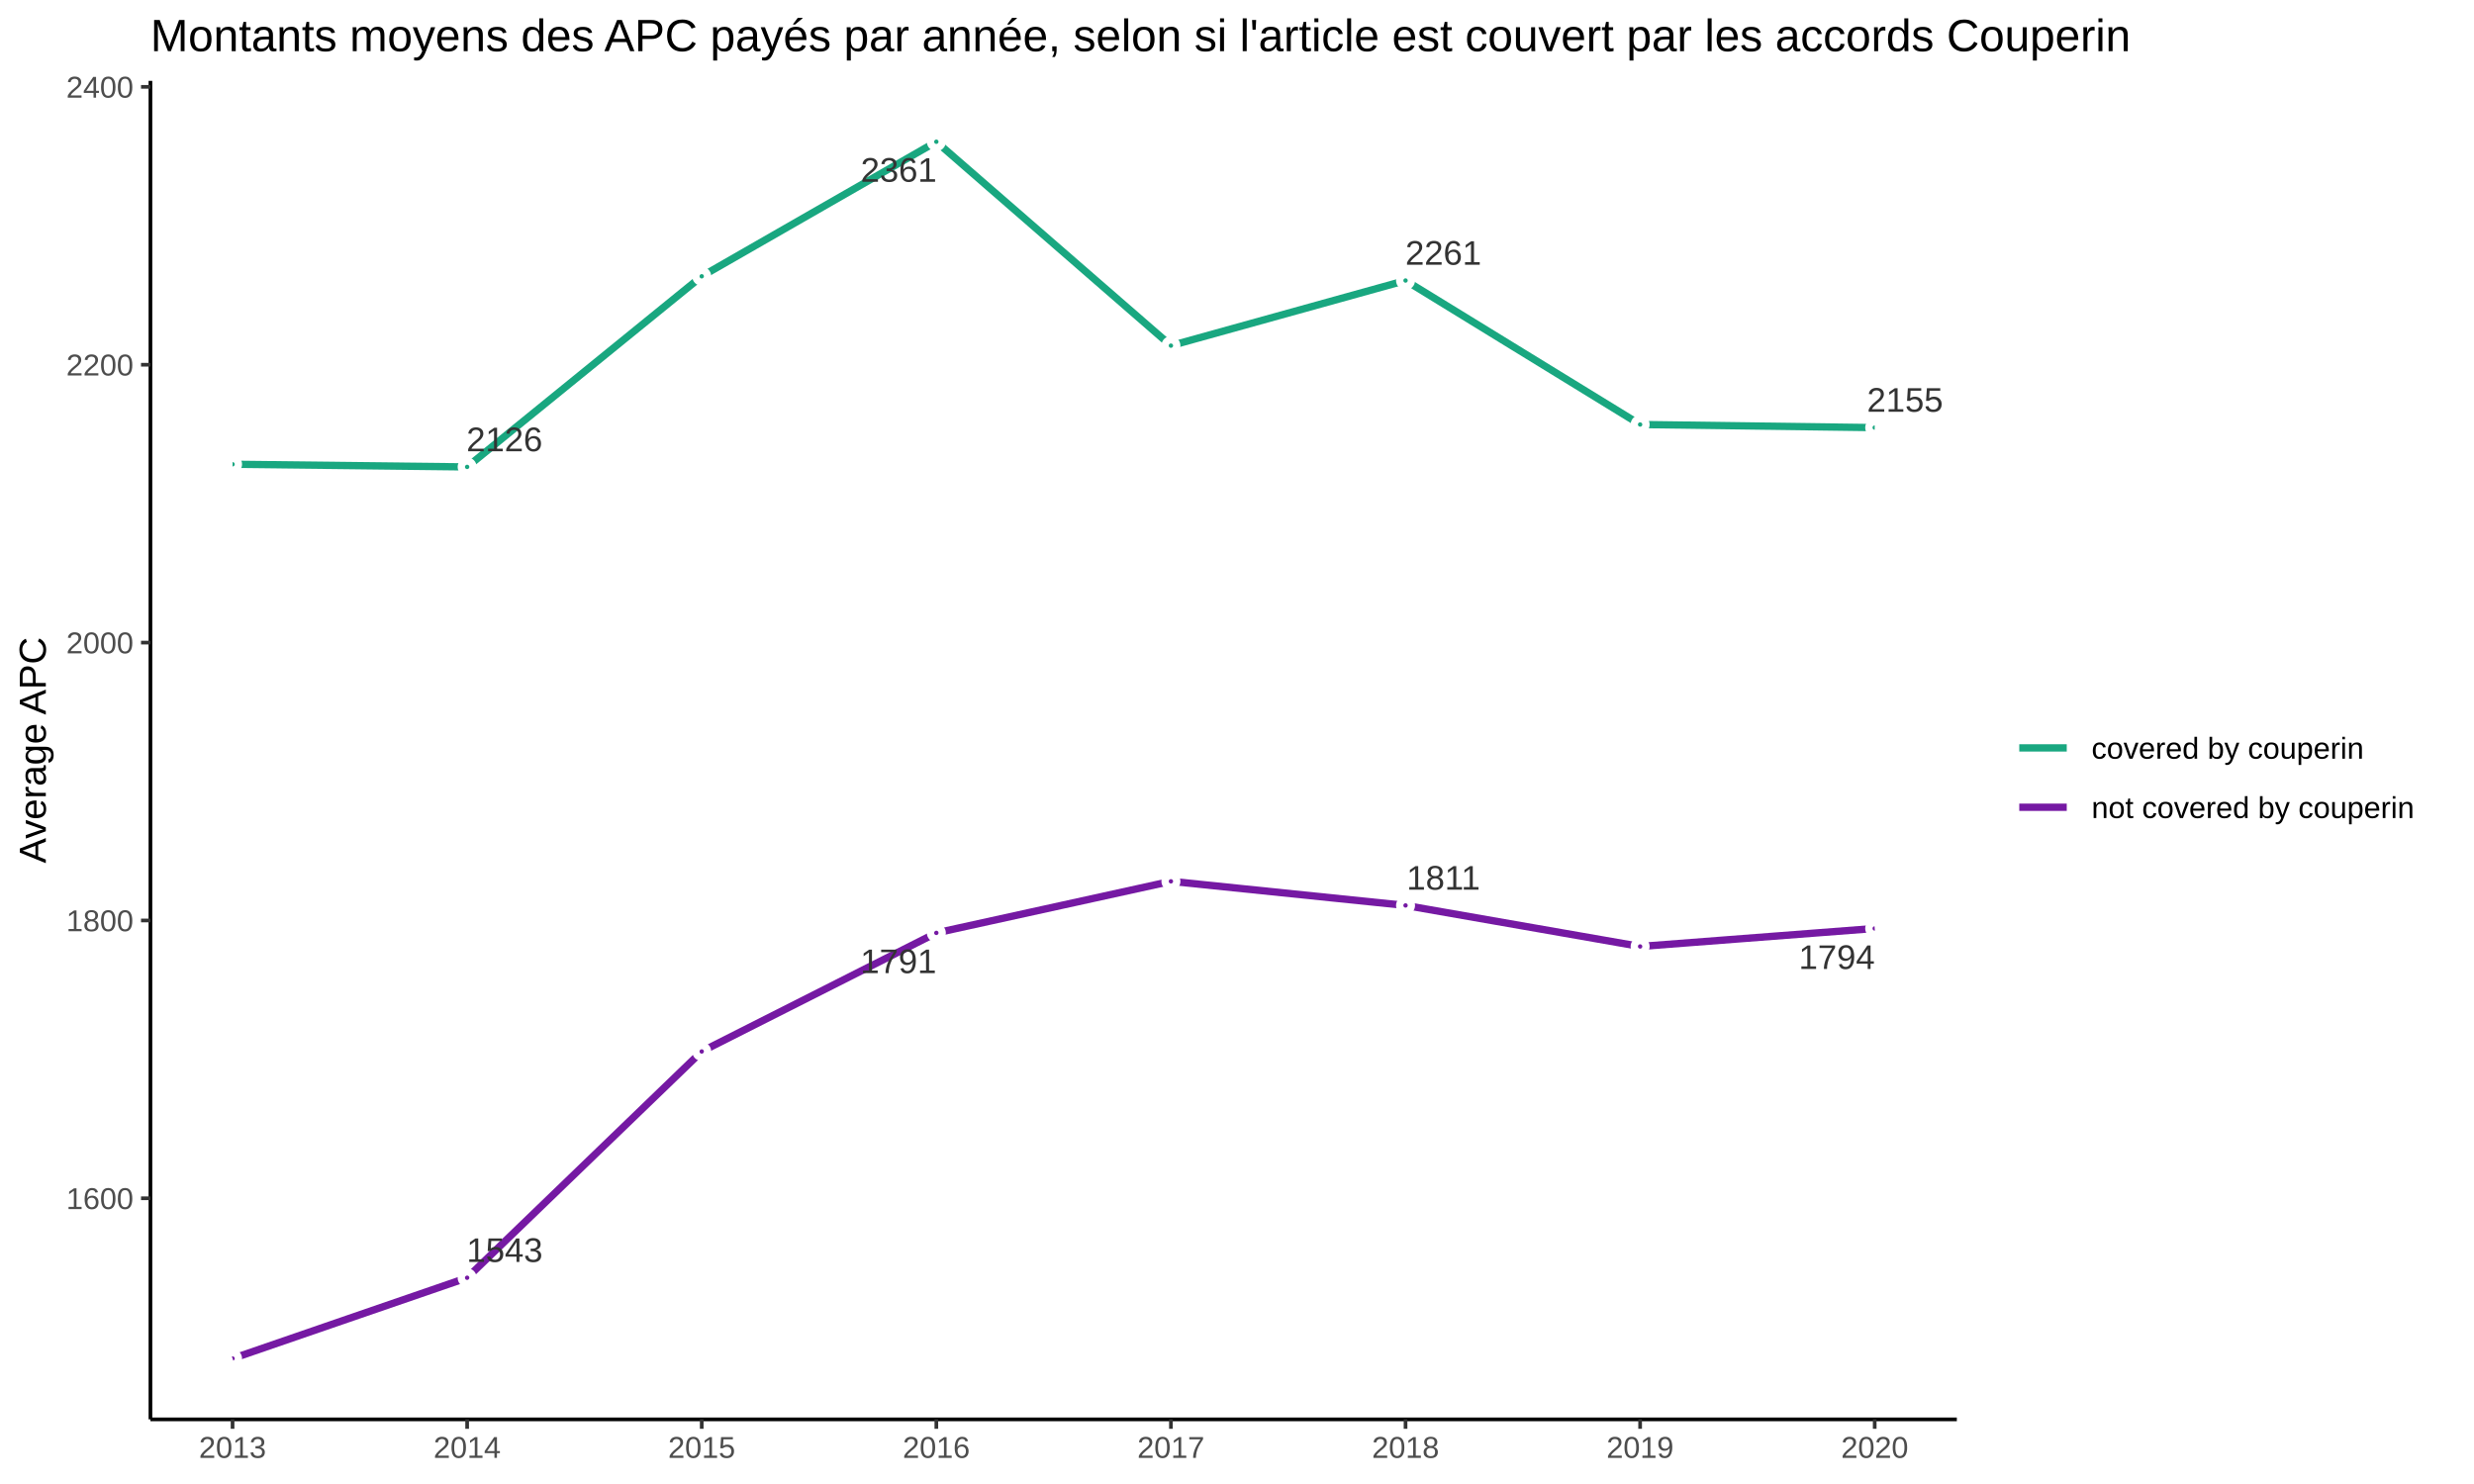
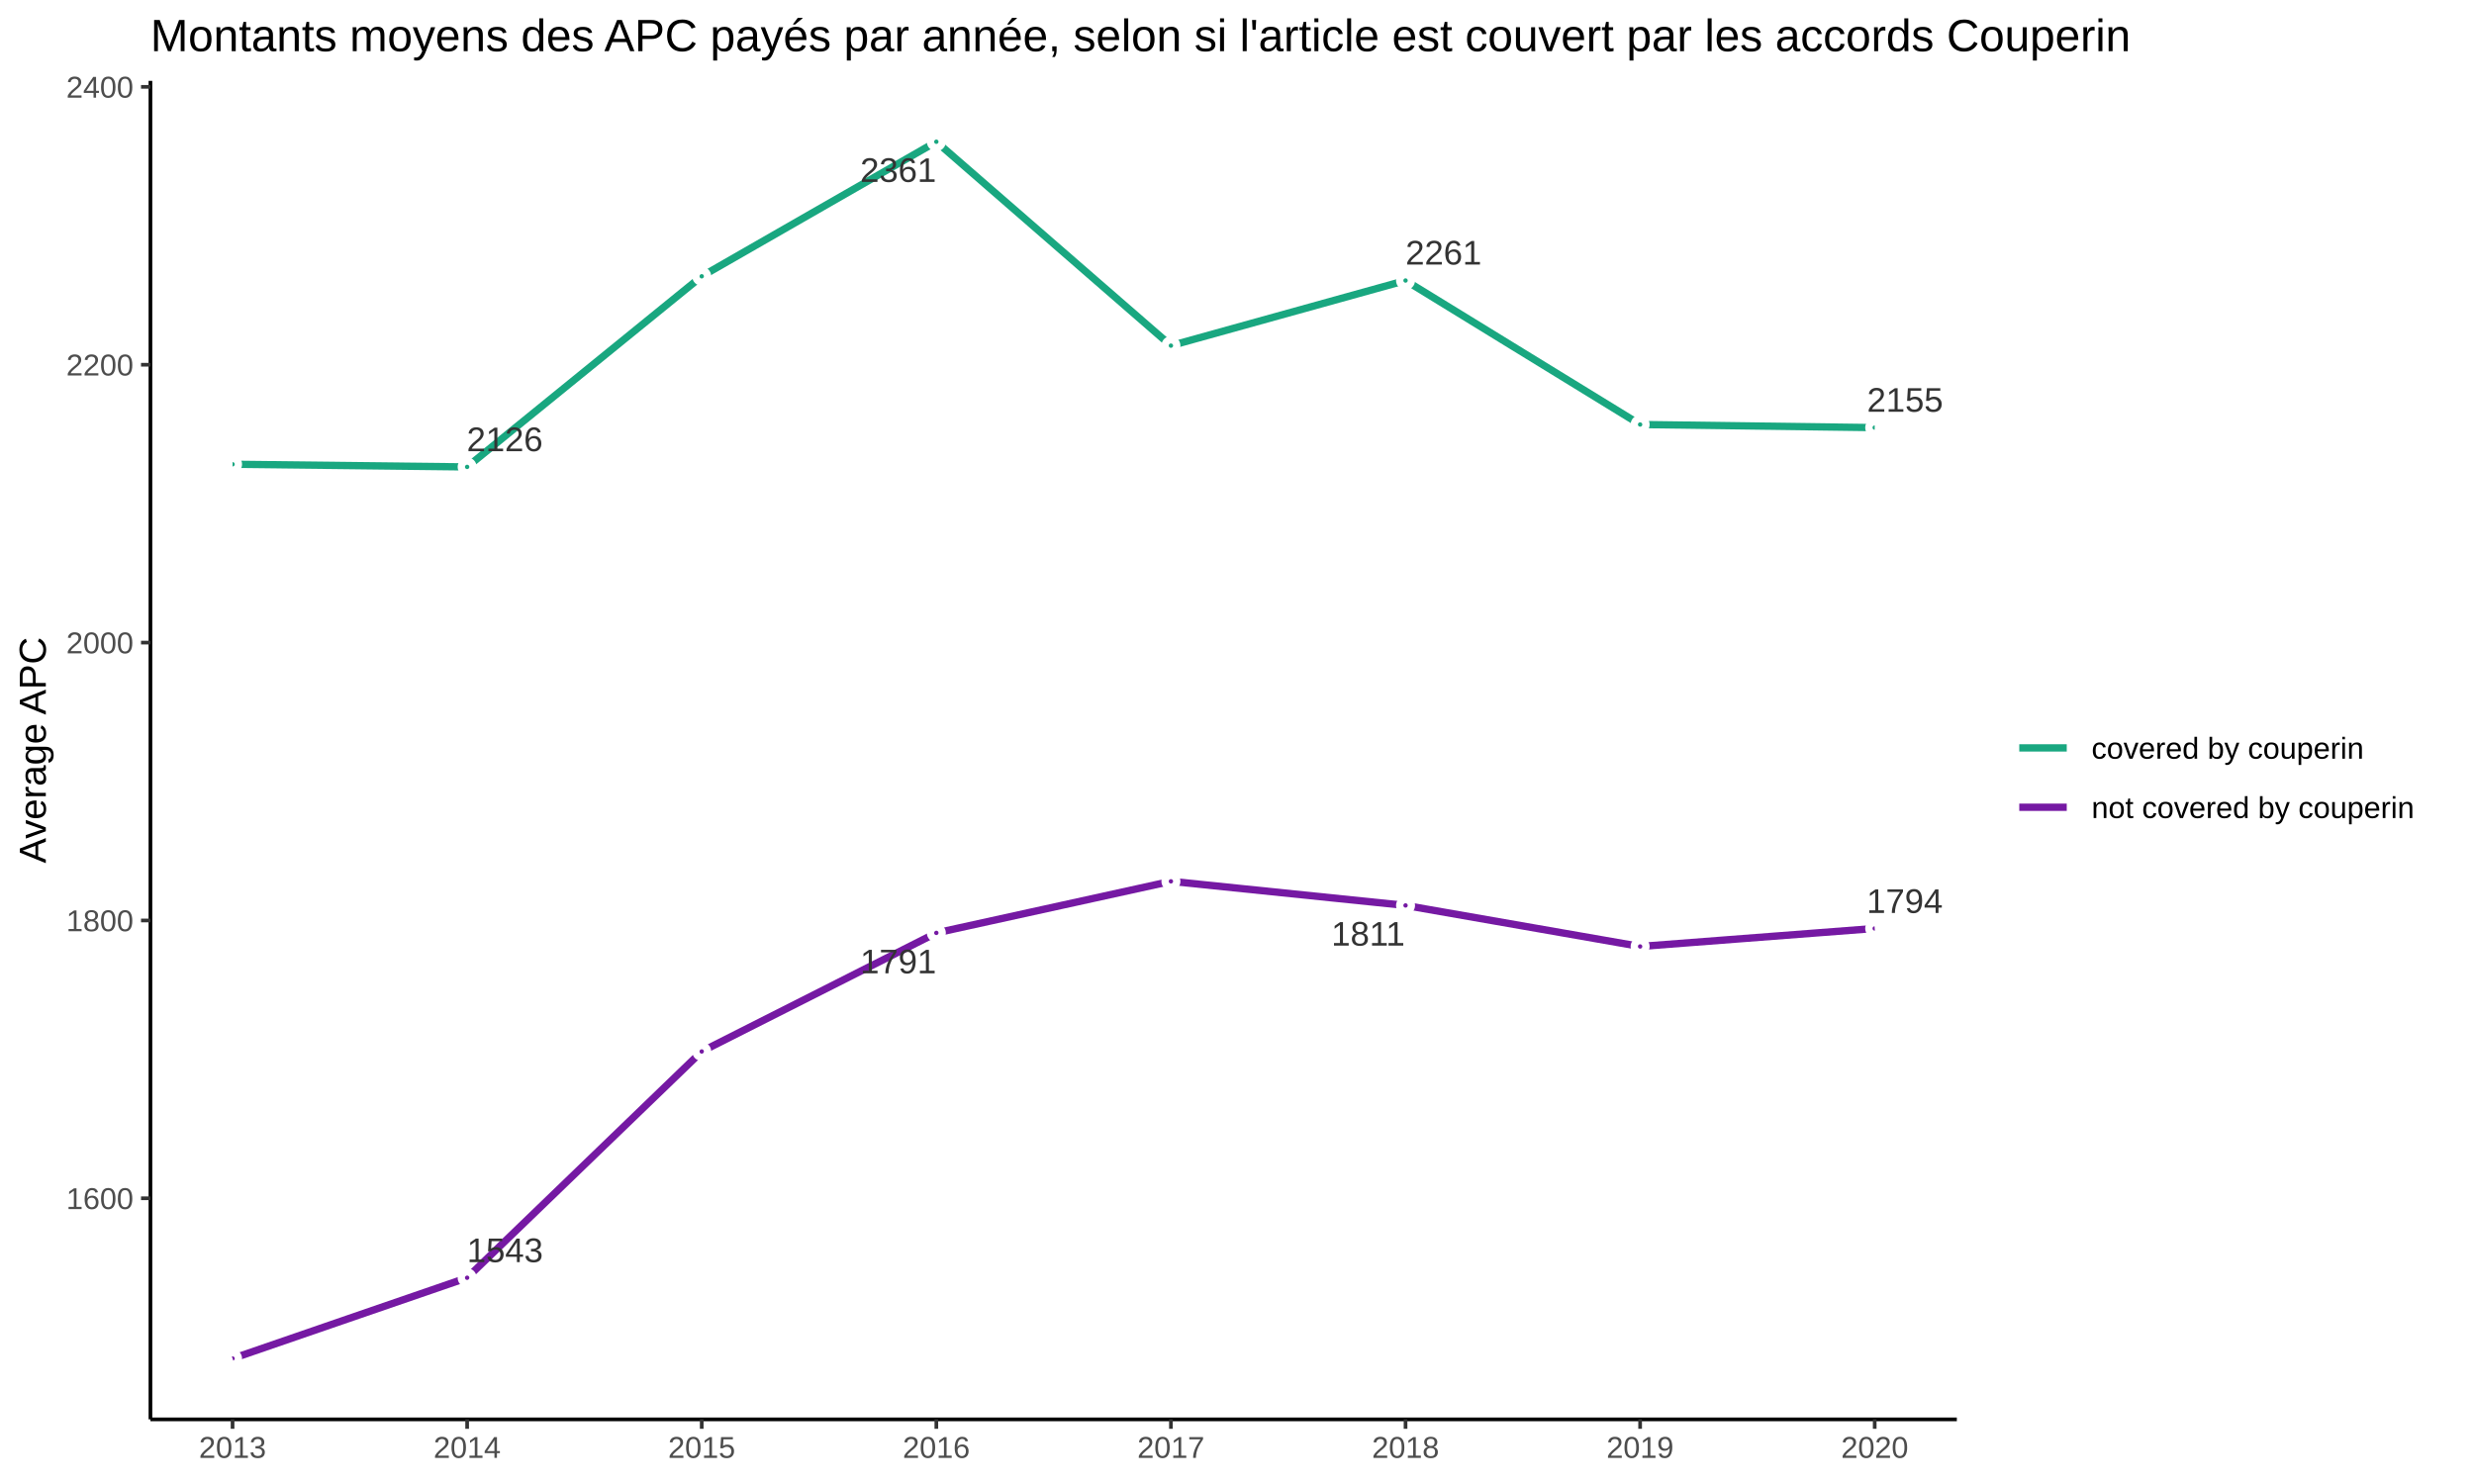
<svg xmlns="http://www.w3.org/2000/svg" class="svglite" width="720.00pt" height="432.00pt" viewBox="0 0 720.00 432.00">
  <defs>
    <style type="text/css">
    .svglite line, .svglite polyline, .svglite polygon, .svglite path, .svglite rect, .svglite circle {
      fill: none;
      stroke: #000000;
      stroke-linecap: round;
      stroke-linejoin: round;
      stroke-miterlimit: 10.00;
    }
    .svglite text {
      white-space: pre;
    }
  </style>
  </defs>
  <rect width="100%" height="100%" style="stroke: none; fill: #FFFFFF;" />
  <defs>
    <clipPath id="cpMC4wMHw3MjAuMDB8MC4wMHw0MzIuMDA=">
      <rect x="0.00" y="0.00" width="720.00" height="432.00" />
    </clipPath>
  </defs>
  <g clip-path="url(#cpMC4wMHw3MjAuMDB8MC4wMHw0MzIuMDA=)">
    <rect x="0.00" y="0" width="720.00" height="432.00" style="stroke-width: 1.07; stroke: #FFFFFF; fill: #FFFFFF;" />
  </g>
  <defs>
    <clipPath id="cpNDMuNzh8NTY5LjQ5fDIzLjU0fDQxMy4xOQ==">
      <rect x="43.78" y="23.54" width="525.71" height="389.64" />
    </clipPath>
  </defs>
  <g clip-path="url(#cpNDMuNzh8NTY5LjQ5fDIzLjU0fDQxMy4xOQ==)">
    <rect x="43.78" y="23.54" width="525.71" height="389.64" style="stroke-width: 1.07; stroke: none; fill: #FFFFFF;" />
    <polyline points="67.68,135.15 135.95,135.92 204.22,80.43 272.50,41.26 340.77,100.62 409.05,81.66 477.32,123.58 545.59,124.48 " style="stroke-width: 2.13; stroke: #009E73; stroke-opacity: 0.90; stroke-linecap: butt;" />
    <polyline points="67.68,395.48 135.95,371.96 204.22,306.09 272.50,271.57 340.77,256.56 409.05,263.58 477.32,275.52 545.59,270.28 " style="stroke-width: 2.13; stroke: #660099; stroke-opacity: 0.90; stroke-linecap: butt;" />
    <circle cx="67.68" cy="135.15" r="1.70" style="stroke-width: 2.13; stroke: #FFFFFF;" />
    <circle cx="67.68" cy="395.48" r="1.70" style="stroke-width: 2.13; stroke: #FFFFFF;" />
    <circle cx="135.95" cy="135.92" r="1.70" style="stroke-width: 2.13; stroke: #FFFFFF;" />
    <circle cx="135.95" cy="371.96" r="1.70" style="stroke-width: 2.13; stroke: #FFFFFF;" />
    <circle cx="204.22" cy="80.43" r="1.70" style="stroke-width: 2.13; stroke: #FFFFFF;" />
    <circle cx="204.22" cy="306.09" r="1.70" style="stroke-width: 2.13; stroke: #FFFFFF;" />
    <circle cx="272.50" cy="41.26" r="1.70" style="stroke-width: 2.13; stroke: #FFFFFF;" />
    <circle cx="272.50" cy="271.57" r="1.70" style="stroke-width: 2.13; stroke: #FFFFFF;" />
    <circle cx="340.77" cy="100.62" r="1.70" style="stroke-width: 2.13; stroke: #FFFFFF;" />
    <circle cx="340.77" cy="256.56" r="1.70" style="stroke-width: 2.13; stroke: #FFFFFF;" />
    <circle cx="409.05" cy="81.66" r="1.70" style="stroke-width: 2.13; stroke: #FFFFFF;" />
    <circle cx="409.05" cy="263.58" r="1.70" style="stroke-width: 2.13; stroke: #FFFFFF;" />
    <circle cx="477.32" cy="123.58" r="1.70" style="stroke-width: 2.13; stroke: #FFFFFF;" />
    <circle cx="477.32" cy="275.52" r="1.70" style="stroke-width: 2.13; stroke: #FFFFFF;" />
    <circle cx="545.59" cy="124.48" r="1.70" style="stroke-width: 2.13; stroke: #FFFFFF;" />
    <circle cx="545.59" cy="270.28" r="1.70" style="stroke-width: 2.13; stroke: #FFFFFF;" />
-     <text x="146.82" y="131.36" text-anchor="middle" style="font-size: 9.96px;fill: #333333; font-family: &quot;Arial&quot;;" textLength="22.78px" lengthAdjust="spacingAndGlyphs">2126</text>
-     <text x="146.88" y="367.36" text-anchor="middle" style="font-size: 9.96px;fill: #333333; font-family: &quot;Arial&quot;;" textLength="22.78px" lengthAdjust="spacingAndGlyphs">1543</text>
-     <text x="261.55" y="52.91" text-anchor="middle" style="font-size: 9.96px;fill: #333333; font-family: &quot;Arial&quot;;" textLength="22.78px" lengthAdjust="spacingAndGlyphs">2361</text>
-     <text x="261.47" y="283.28" text-anchor="middle" style="font-size: 9.96px;fill: #333333; font-family: &quot;Arial&quot;;" textLength="22.78px" lengthAdjust="spacingAndGlyphs">1791</text>
-     <text x="420.06" y="77.07" text-anchor="middle" style="font-size: 9.96px;fill: #333333; font-family: &quot;Arial&quot;;" textLength="22.78px" lengthAdjust="spacingAndGlyphs">2261</text>
-     <text x="420.07" y="258.98" text-anchor="middle" style="font-size: 9.96px;fill: #333333; font-family: &quot;Arial&quot;;" textLength="22.78px" lengthAdjust="spacingAndGlyphs">1811</text>
-     <text x="554.41" y="119.86" text-anchor="middle" style="font-size: 9.96px;fill: #333333; font-family: &quot;Arial&quot;;" textLength="22.78px" lengthAdjust="spacingAndGlyphs">2155</text>
-     <text x="534.56" y="282.07" text-anchor="middle" style="font-size: 9.96px;fill: #333333; font-family: &quot;Arial&quot;;" textLength="22.78px" lengthAdjust="spacingAndGlyphs">1794</text>
+     <text x="146.91" y="131.34" text-anchor="middle" style="font-size: 9.96px;fill: #333333; font-family: &quot;Arial&quot;;" textLength="22.78px" lengthAdjust="spacingAndGlyphs">2126</text>
+     <text x="146.98" y="367.41" text-anchor="middle" style="font-size: 9.96px;fill: #333333; font-family: &quot;Arial&quot;;" textLength="22.78px" lengthAdjust="spacingAndGlyphs">1543</text>
+     <text x="261.41" y="52.96" text-anchor="middle" style="font-size: 9.96px;fill: #333333; font-family: &quot;Arial&quot;;" textLength="22.78px" lengthAdjust="spacingAndGlyphs">2361</text>
+     <text x="261.42" y="283.34" text-anchor="middle" style="font-size: 9.96px;fill: #333333; font-family: &quot;Arial&quot;;" textLength="22.78px" lengthAdjust="spacingAndGlyphs">1791</text>
+     <text x="420.12" y="77.01" text-anchor="middle" style="font-size: 9.96px;fill: #333333; font-family: &quot;Arial&quot;;" textLength="22.78px" lengthAdjust="spacingAndGlyphs">2261</text>
+     <text x="398.17" y="275.27" text-anchor="middle" style="font-size: 9.96px;fill: #333333; font-family: &quot;Arial&quot;;" textLength="22.78px" lengthAdjust="spacingAndGlyphs">1811</text>
+     <text x="554.42" y="119.86" text-anchor="middle" style="font-size: 9.96px;fill: #333333; font-family: &quot;Arial&quot;;" textLength="22.78px" lengthAdjust="spacingAndGlyphs">2155</text>
+     <text x="554.33" y="265.76" text-anchor="middle" style="font-size: 9.96px;fill: #333333; font-family: &quot;Arial&quot;;" textLength="22.78px" lengthAdjust="spacingAndGlyphs">1794</text>
  </g>
  <g clip-path="url(#cpMC4wMHw3MjAuMDB8MC4wMHw0MzIuMDA=)">
    <polyline points="43.78,413.19 43.78,23.54 " style="stroke-width: 1.07; stroke-linecap: butt;" />
    <text x="38.85" y="351.97" text-anchor="end" style="font-size: 8.80px;fill: #4D4D4D; font-family: &quot;Arial&quot;;" textLength="20.13px" lengthAdjust="spacingAndGlyphs">1600</text>
    <text x="38.85" y="271.09" text-anchor="end" style="font-size: 8.80px;fill: #4D4D4D; font-family: &quot;Arial&quot;;" textLength="20.13px" lengthAdjust="spacingAndGlyphs">1800</text>
    <text x="38.85" y="190.20" text-anchor="end" style="font-size: 8.80px;fill: #4D4D4D; font-family: &quot;Arial&quot;;" textLength="20.13px" lengthAdjust="spacingAndGlyphs">2000</text>
    <text x="38.85" y="109.31" text-anchor="end" style="font-size: 8.80px;fill: #4D4D4D; font-family: &quot;Arial&quot;;" textLength="20.13px" lengthAdjust="spacingAndGlyphs">2200</text>
    <text x="38.85" y="28.43" text-anchor="end" style="font-size: 8.80px;fill: #4D4D4D; font-family: &quot;Arial&quot;;" textLength="20.13px" lengthAdjust="spacingAndGlyphs">2400</text>
    <polyline points="41.04,348.83 43.78,348.83 " style="stroke-width: 1.07; stroke: #333333; stroke-linecap: butt;" />
    <polyline points="41.04,267.95 43.78,267.95 " style="stroke-width: 1.07; stroke: #333333; stroke-linecap: butt;" />
    <polyline points="41.04,187.06 43.78,187.06 " style="stroke-width: 1.07; stroke: #333333; stroke-linecap: butt;" />
    <polyline points="41.04,106.17 43.78,106.17 " style="stroke-width: 1.07; stroke: #333333; stroke-linecap: butt;" />
    <polyline points="41.04,25.29 43.78,25.29 " style="stroke-width: 1.07; stroke: #333333; stroke-linecap: butt;" />
    <polyline points="43.78,413.19 569.49,413.19 " style="stroke-width: 1.07; stroke-linecap: butt;" />
    <polyline points="67.68,415.93 67.68,413.19 " style="stroke-width: 1.07; stroke: #333333; stroke-linecap: butt;" />
    <polyline points="135.95,415.93 135.95,413.19 " style="stroke-width: 1.07; stroke: #333333; stroke-linecap: butt;" />
    <polyline points="204.22,415.93 204.22,413.19 " style="stroke-width: 1.07; stroke: #333333; stroke-linecap: butt;" />
    <polyline points="272.50,415.93 272.50,413.19 " style="stroke-width: 1.07; stroke: #333333; stroke-linecap: butt;" />
    <polyline points="340.77,415.93 340.77,413.19 " style="stroke-width: 1.07; stroke: #333333; stroke-linecap: butt;" />
    <polyline points="409.05,415.93 409.05,413.19 " style="stroke-width: 1.07; stroke: #333333; stroke-linecap: butt;" />
    <polyline points="477.32,415.93 477.32,413.19 " style="stroke-width: 1.07; stroke: #333333; stroke-linecap: butt;" />
    <polyline points="545.59,415.93 545.59,413.19 " style="stroke-width: 1.07; stroke: #333333; stroke-linecap: butt;" />
    <text x="67.68" y="424.40" text-anchor="middle" style="font-size: 8.80px;fill: #4D4D4D; font-family: &quot;Arial&quot;;" textLength="20.13px" lengthAdjust="spacingAndGlyphs">2013</text>
    <text x="135.95" y="424.40" text-anchor="middle" style="font-size: 8.80px;fill: #4D4D4D; font-family: &quot;Arial&quot;;" textLength="20.13px" lengthAdjust="spacingAndGlyphs">2014</text>
    <text x="204.22" y="424.40" text-anchor="middle" style="font-size: 8.80px;fill: #4D4D4D; font-family: &quot;Arial&quot;;" textLength="20.13px" lengthAdjust="spacingAndGlyphs">2015</text>
    <text x="272.50" y="424.40" text-anchor="middle" style="font-size: 8.80px;fill: #4D4D4D; font-family: &quot;Arial&quot;;" textLength="20.13px" lengthAdjust="spacingAndGlyphs">2016</text>
    <text x="340.77" y="424.40" text-anchor="middle" style="font-size: 8.80px;fill: #4D4D4D; font-family: &quot;Arial&quot;;" textLength="20.13px" lengthAdjust="spacingAndGlyphs">2017</text>
    <text x="409.05" y="424.40" text-anchor="middle" style="font-size: 8.80px;fill: #4D4D4D; font-family: &quot;Arial&quot;;" textLength="20.13px" lengthAdjust="spacingAndGlyphs">2018</text>
    <text x="477.32" y="424.40" text-anchor="middle" style="font-size: 8.80px;fill: #4D4D4D; font-family: &quot;Arial&quot;;" textLength="20.13px" lengthAdjust="spacingAndGlyphs">2019</text>
    <text x="545.59" y="424.40" text-anchor="middle" style="font-size: 8.80px;fill: #4D4D4D; font-family: &quot;Arial&quot;;" textLength="20.13px" lengthAdjust="spacingAndGlyphs">2020</text>
    <text transform="translate(13.33,218.37) rotate(-90)" text-anchor="middle" style="font-size: 11.00px; font-family: &quot;Arial&quot;;" textLength="66.00px" lengthAdjust="spacingAndGlyphs">Average APC</text>
    <rect x="580.45" y="187.62" width="134.07" height="61.50" style="stroke-width: 1.07; stroke: none; fill: #FFFFFF;" />
    <line x1="587.66" y1="217.71" x2="601.48" y2="217.71" style="stroke-width: 2.13; stroke: #009E73; stroke-opacity: 0.90; stroke-linecap: butt;" />
    <line x1="587.66" y1="234.99" x2="601.48" y2="234.99" style="stroke-width: 2.13; stroke: #660099; stroke-opacity: 0.90; stroke-linecap: butt;" />
    <text x="608.69" y="220.86" style="font-size: 8.80px; font-family: &quot;Arial&quot;;" textLength="84.13px" lengthAdjust="spacingAndGlyphs">covered by couperin</text>
    <text x="608.69" y="238.14" style="font-size: 8.80px; font-family: &quot;Arial&quot;;" textLength="100.35px" lengthAdjust="spacingAndGlyphs">not covered by couperin</text>
    <text x="43.78" y="14.90" style="font-size: 13.20px; font-family: &quot;Arial&quot;;" textLength="601.35px" lengthAdjust="spacingAndGlyphs">Montants moyens des APC payés par année, selon si l'article est couvert par les accords Couperin</text>
  </g>
</svg>
